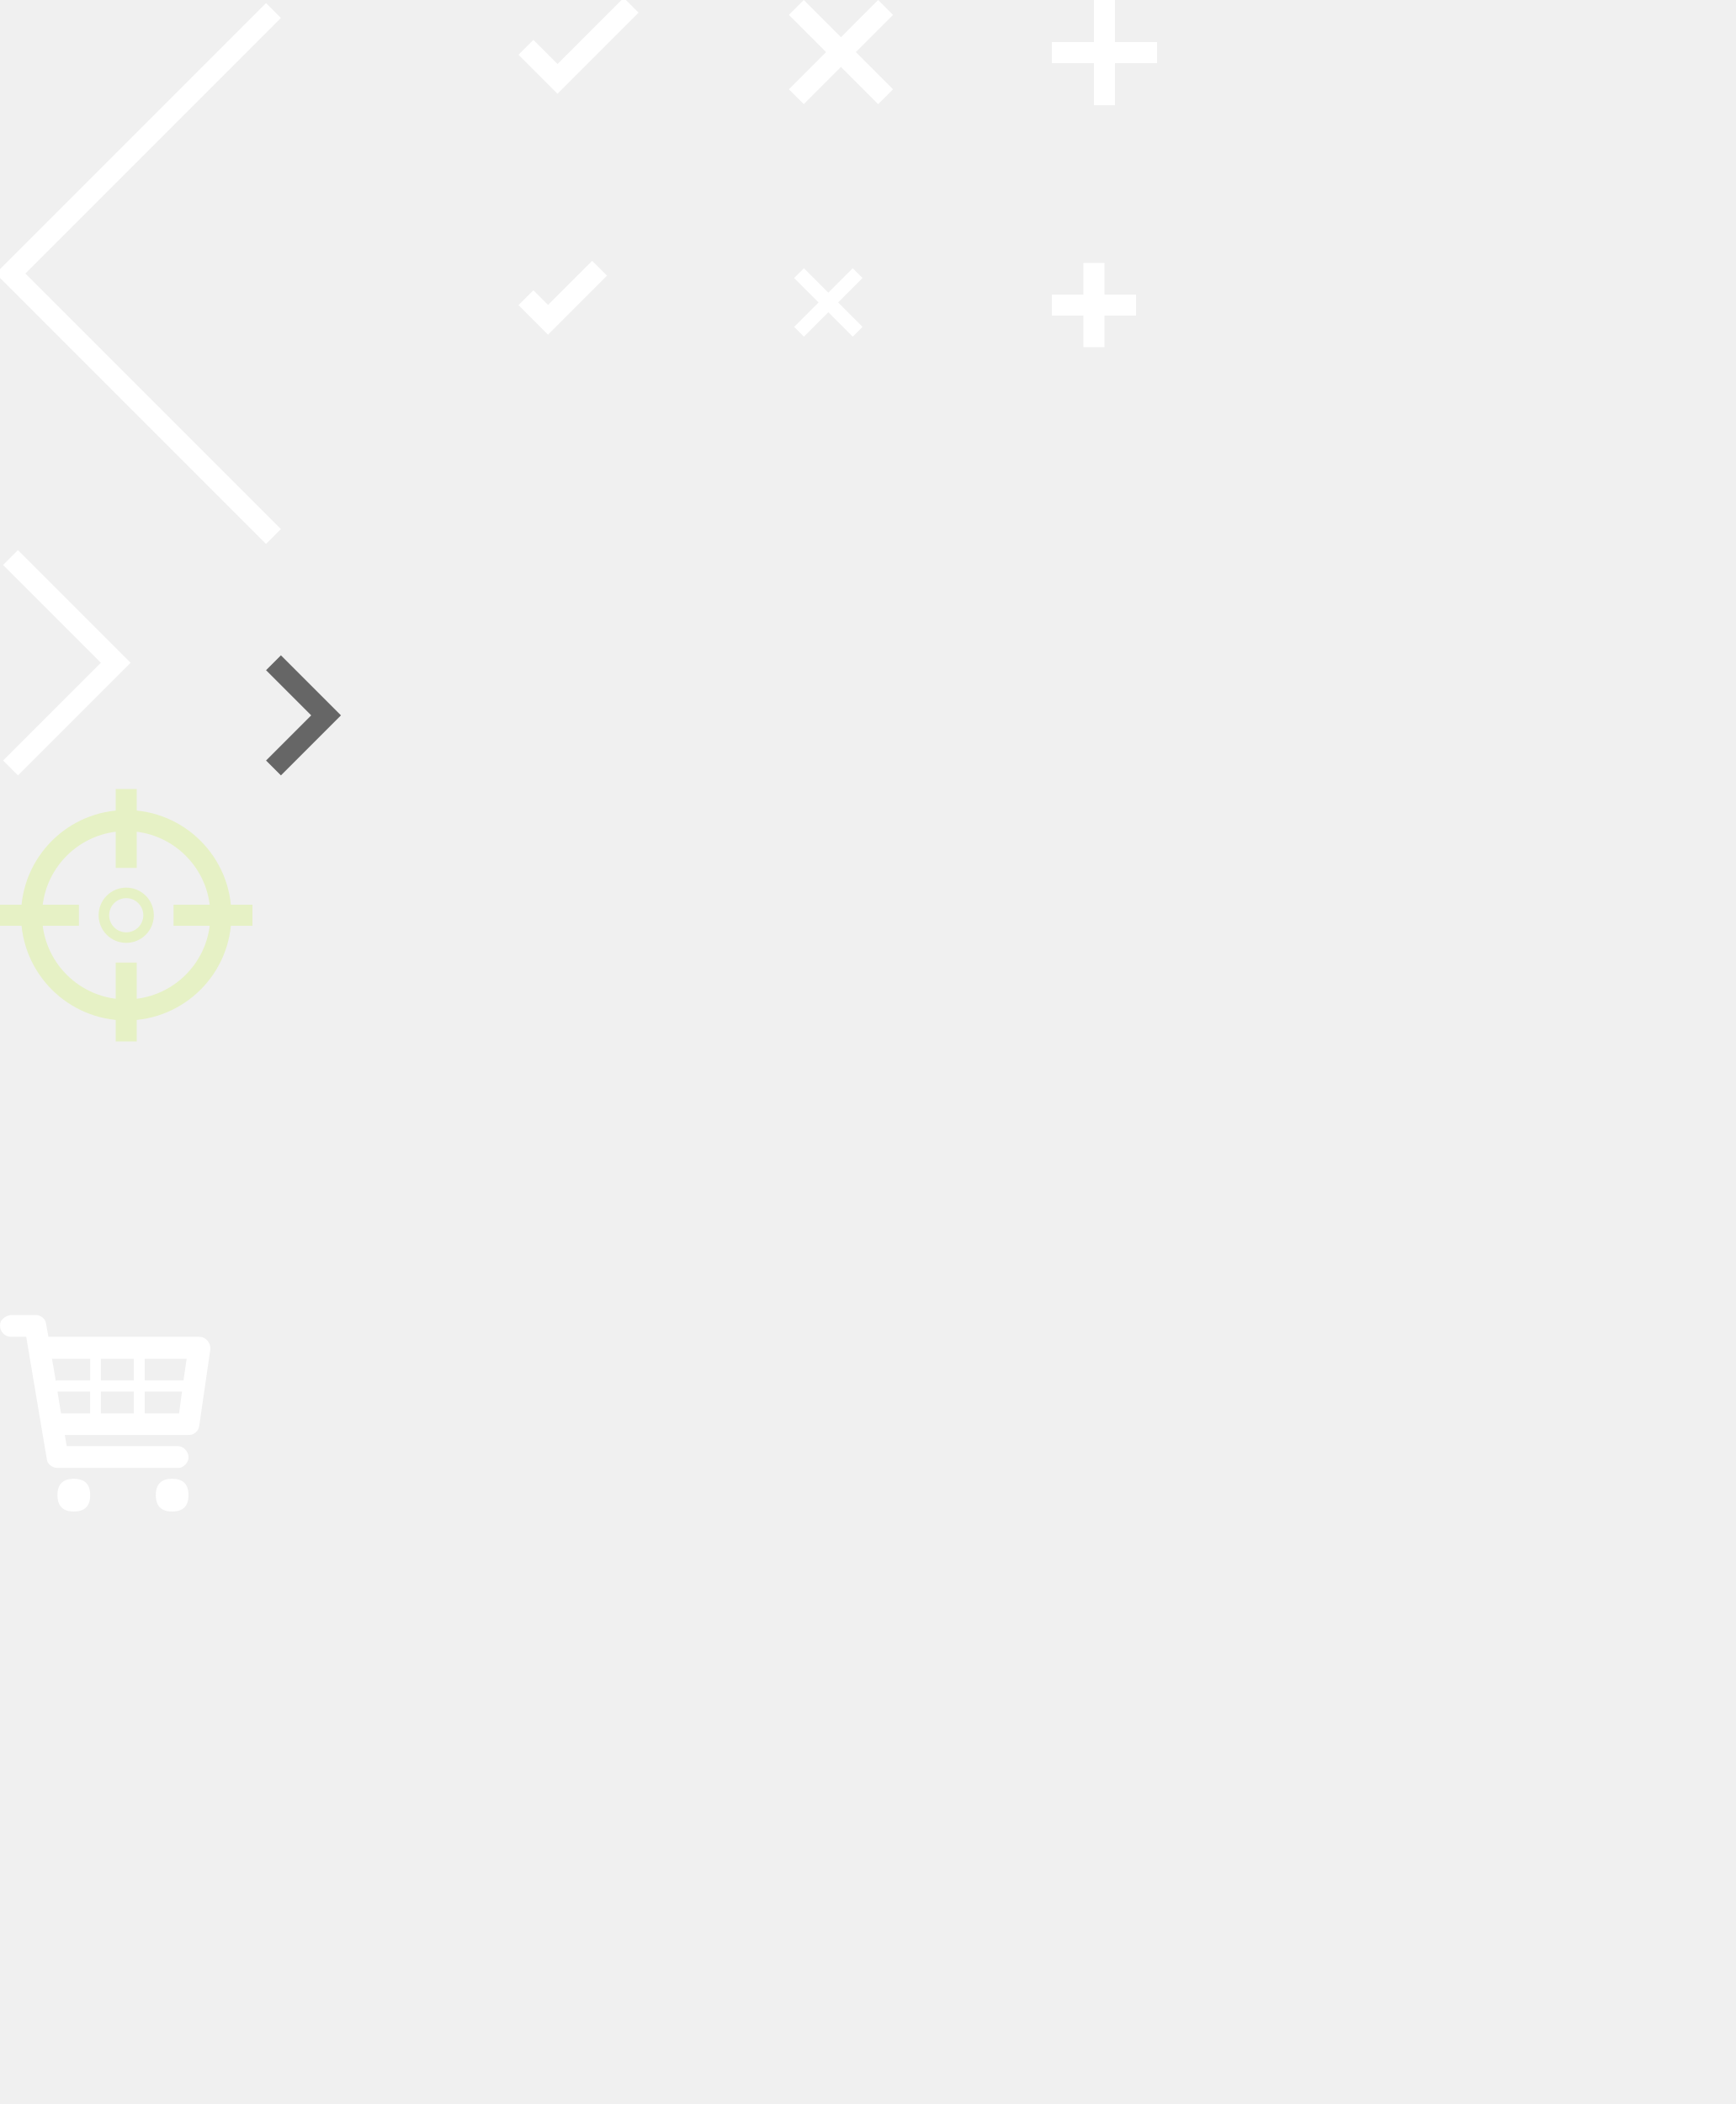
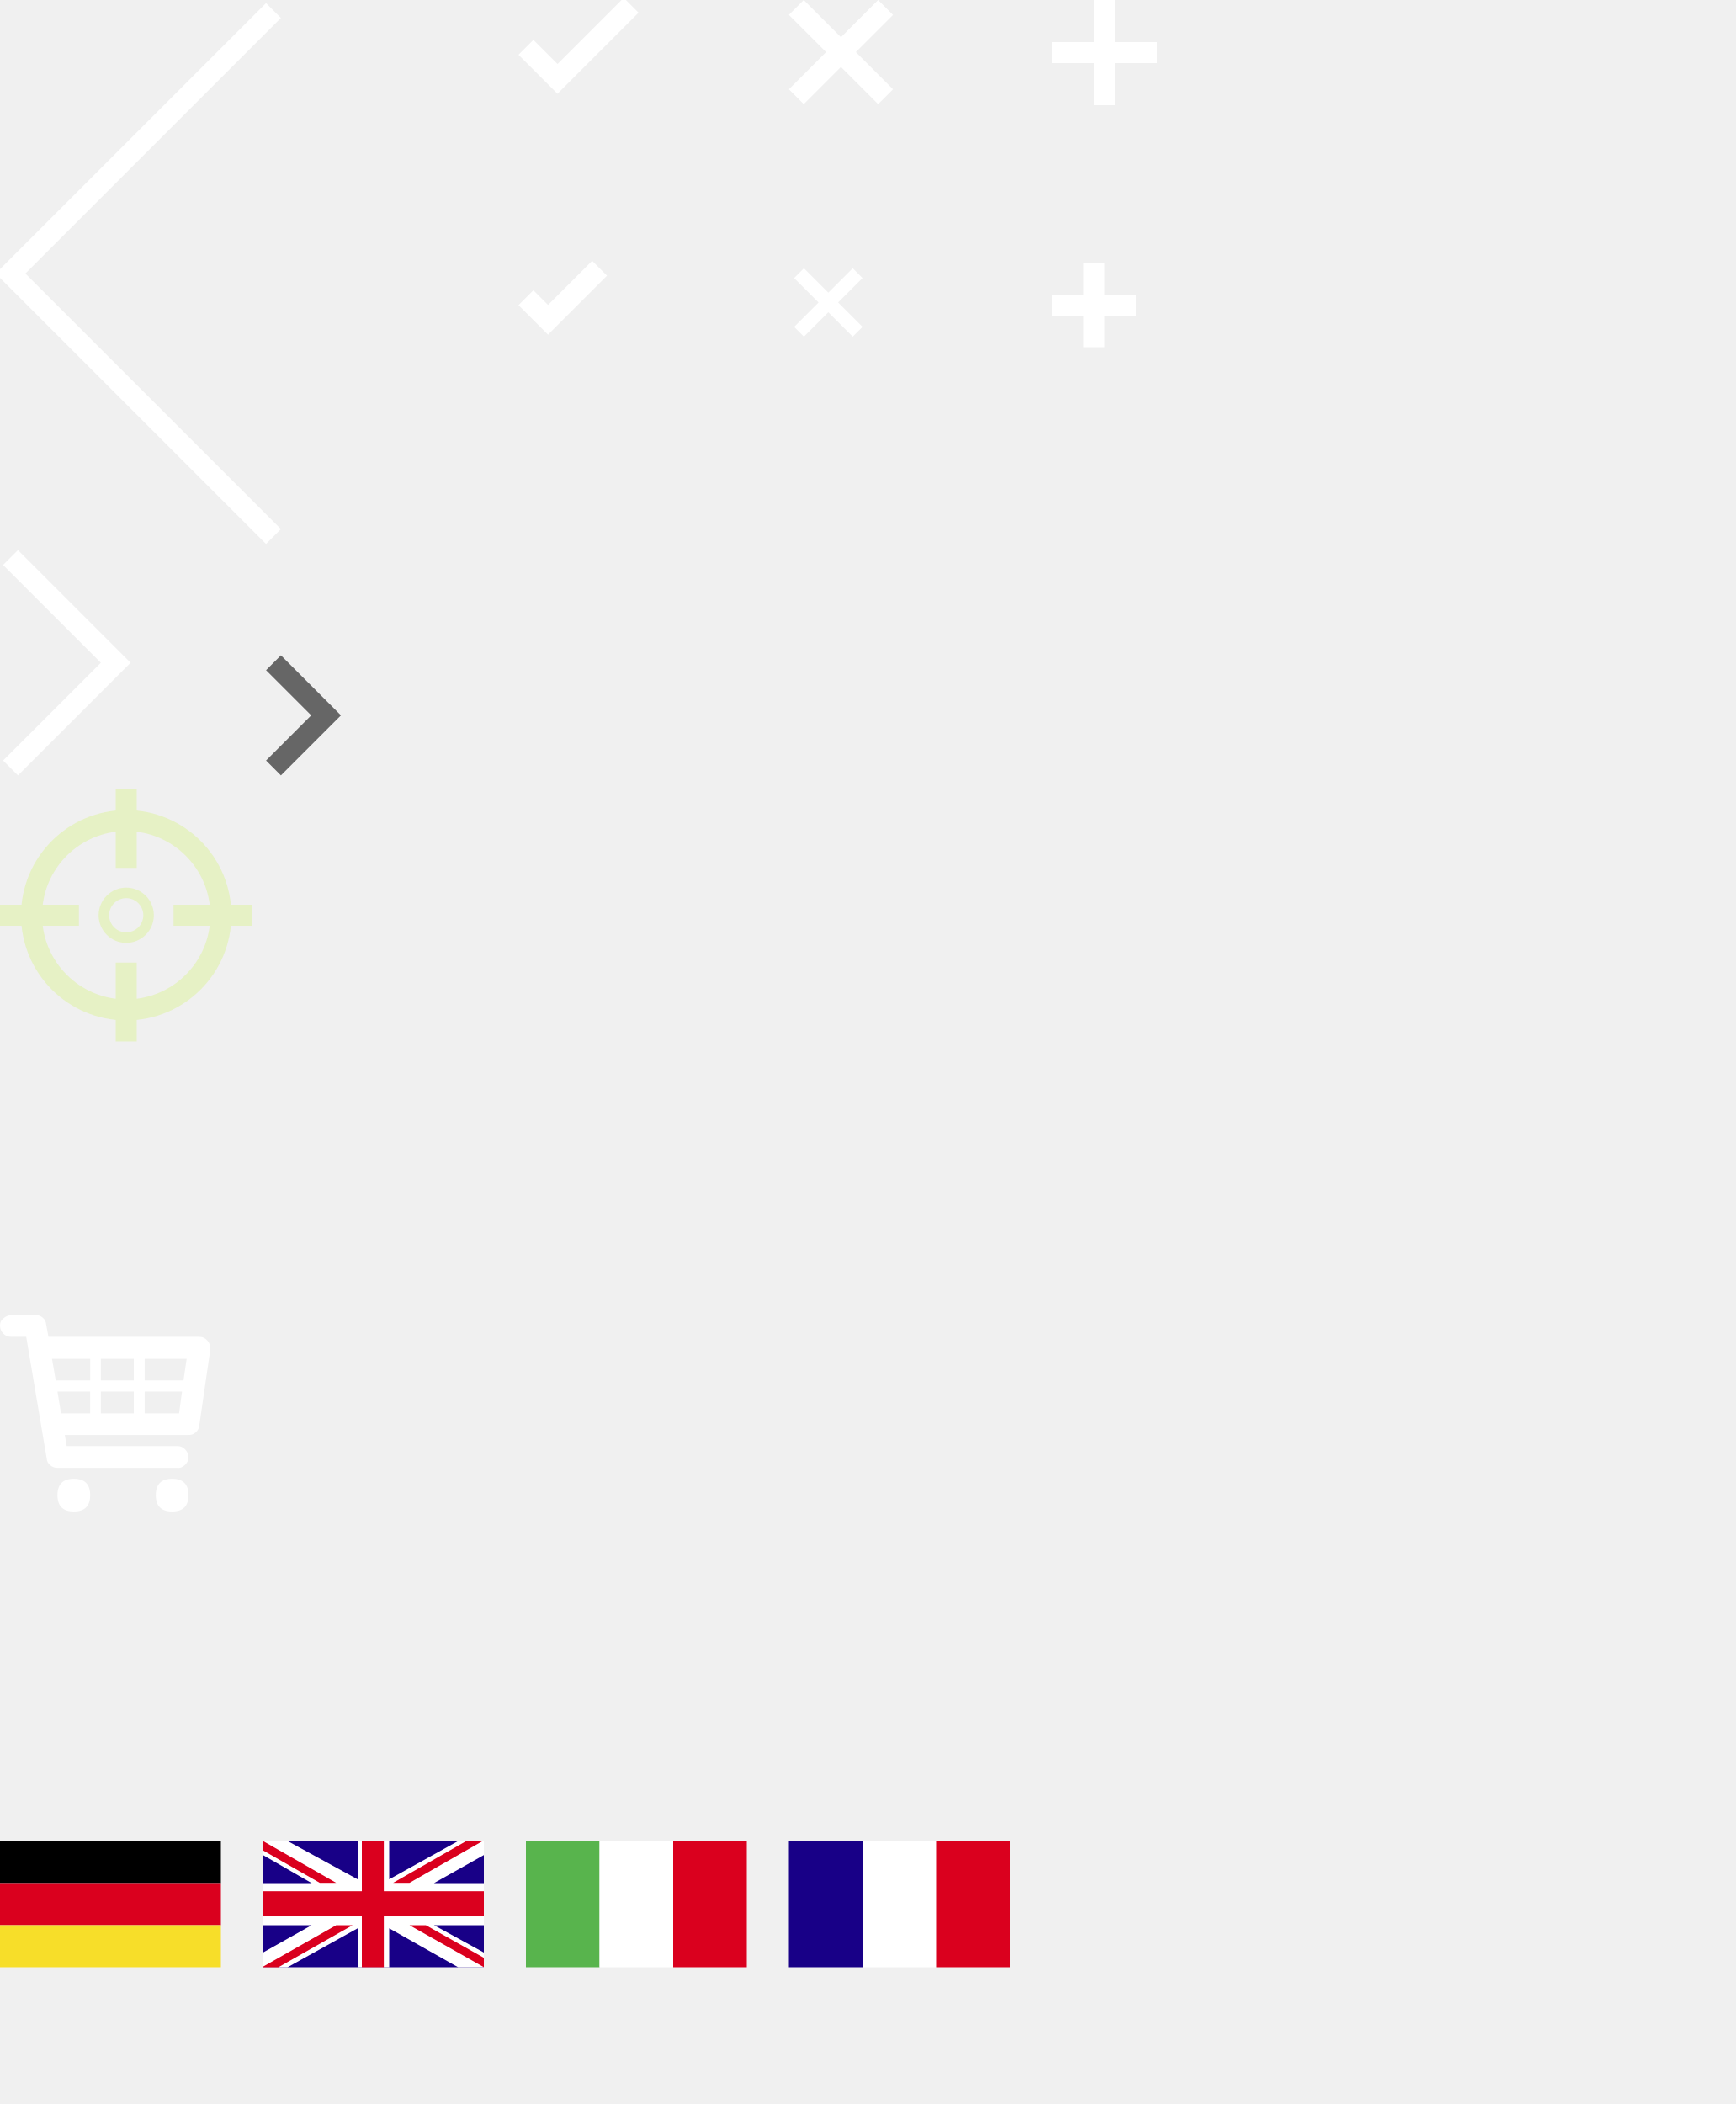
<svg xmlns="http://www.w3.org/2000/svg" version="1.1" x="0px" y="0px" width="165px" height="200px" viewBox="0 0 165 200" enable-background="new 0 0 165 200" xml:space="preserve">
  <g id="BACKGROUND" display="none">
    <rect display="inline" fill="#808080" width="165" height="1350" />
  </g>
  <g id="ELEMENTS">
    <g>
      <rect x="100" y="28" fill="#FFFFFF" width="8" height="2" />
      <rect x="103" y="25" fill="#FFFFFF" width="2" height="8" />
    </g>
    <polygon fill="#FFFFFF" points="84.899,1.416 83.484,0 79.949,3.536 76.414,0 75,1.416 78.535,4.951 75,8.486 76.414,9.9    79.949,6.365 83.484,9.9 84.899,8.486 81.364,4.951  " />
    <polygon fill="#FFFFFF" points="82,26.431 81.07,25.5 78.749,27.821 76.428,25.5 75.5,26.431 77.821,28.751 75.5,31.073 76.428,32    78.749,29.679 81.07,32 82,31.073 79.679,28.751  " />
    <g>
      <rect x="100" y="4" fill="#FFFFFF" width="10" height="2" />
      <rect x="104" fill="#FFFFFF" width="2" height="10" />
    </g>
    <g>
      <circle fill="none" stroke="#E6F1C5" stroke-width="2" stroke-miterlimit="10" cx="12" cy="87" r="9" />
      <g>
        <path fill="#E6F1C5" d="M12,85.375c0.896,0,1.625,0.729,1.625,1.625S12.896,88.625,12,88.625S10.375,87.896,10.375,87     S11.104,85.375,12,85.375 M12,84.375c-1.45,0-2.625,1.175-2.625,2.625S10.55,89.625,12,89.625S14.625,88.45,14.625,87     S13.45,84.375,12,84.375L12,84.375z" />
      </g>
      <line fill="none" stroke="#E6F1C5" stroke-width="2" stroke-miterlimit="10" x1="12" y1="75" x2="12" y2="82.5" />
      <line fill="none" stroke="#E6F1C5" stroke-width="2" stroke-miterlimit="10" x1="12" y1="91.5" x2="12" y2="99" />
      <line fill="none" stroke="#E6F1C5" stroke-width="2" stroke-miterlimit="10" x1="24" y1="87" x2="16.5" y2="87" />
      <line fill="none" stroke="#E6F1C5" stroke-width="2" stroke-miterlimit="10" x1="7.5" y1="87" x2="0" y2="87" />
    </g>
    <polyline fill="none" stroke="#FFFFFF" stroke-width="2" stroke-miterlimit="10" points="1,53 11,63 1,73  " />
    <polyline fill="none" stroke="#666666" stroke-width="2" stroke-miterlimit="10" points="26,63 31,68 26,73  " />
    <polyline fill="none" stroke="#FFFFFF" stroke-width="2" stroke-miterlimit="10" points="26,51 1,26 26,1  " />
    <polyline fill="none" stroke="#FFFFFF" stroke-width="2" stroke-miterlimit="10" points="60,0.5 53,7.5 50,4.5  " />
    <polyline fill="none" stroke="#FFFFFF" stroke-width="2" stroke-miterlimit="10" points="57,25.5 52.1,30.4 50,28.3  " />
    <g>
      <path fill="#FFFFFF" d="M18.94,127.074c0.305,0,0.564,0.12,0.777,0.358c0.212,0.24,0.305,0.52,0.279,0.838l-1.056,7.275    c-0.027,0.241-0.14,0.447-0.34,0.619c-0.2,0.173-0.425,0.253-0.678,0.24H6.162l0.18,1.057h10.525c0.292,0,0.538,0.106,0.737,0.319    c0.2,0.212,0.306,0.451,0.318,0.717c0.014,0.266-0.092,0.513-0.318,0.738c-0.226,0.225-0.472,0.326-0.737,0.298H5.463    c-0.266,0-0.498-0.086-0.698-0.26c-0.2-0.171-0.306-0.371-0.319-0.597l-1.953-11.603H1.058c-0.292,0-0.538-0.1-0.737-0.298    c-0.2-0.2-0.306-0.447-0.32-0.739c-0.014-0.291,0.093-0.53,0.32-0.716c0.225-0.188,0.471-0.292,0.737-0.32H3.37    c0.252,0,0.479,0.079,0.678,0.24c0.199,0.16,0.312,0.372,0.338,0.638l0.22,1.196H18.94z M8.573,129.166H4.945l0.359,2.094    c0.04-0.027,0.093-0.04,0.16-0.04h3.11V129.166z M5.463,132.276l0.339,2.074h2.771v-2.074H5.463z M5.463,142.125    c0-1.036,0.518-1.556,1.555-1.556c1.037,0,1.555,0.52,1.555,1.556c0,1.035-0.518,1.554-1.555,1.554    C5.981,143.679,5.463,143.161,5.463,142.125z M12.719,129.166H9.591v2.054h3.128V129.166z M12.719,132.276H9.591v2.074h3.128    V132.276z M17.744,129.166h-3.987v2.054h3.688L17.744,129.166z M13.756,134.35h3.268l0.281-2.074h-3.549V134.35z M14.812,142.125    c0-1.036,0.519-1.556,1.555-1.556c1.036,0,1.554,0.52,1.554,1.556c0,1.035-0.518,1.554-1.554,1.554    C15.331,143.679,14.812,143.161,14.812,142.125z" />
+     </g>
+     <g>
+       <rect y="175" width="21" height="3.999" />
+       <rect y="178.999" fill="#DA001E" width="21" height="4.001" />
+       <rect y="183" fill="#F7DE29" width="21" height="4" />
+     </g>
+     <g>
+       <rect x="25" y="175" fill="#180087" width="21" height="12" />
+       <polygon fill="#FFFFFF" points="46,179 41.263,179 46,176.334 46,175 43.554,175 37,178.639 37,175 34,175 34,178.639 27.336,175     25,175 25,176.334 29.626,179 25,179 25,183 29.627,183 25,185.602 25,187 27.336,187 34,183.299 34,187 37,187 37,183.298     43.554,187 46,187 46,185.602 41.262,183 46,183   " />
+       <polygon fill="#DA001E" points="36.49,175 36.49,179.775 46,179.775 46,182.161 36.49,182.161 36.49,187 34.4,187 34.4,182.161     25,182.161 25,179.775 34.4,179.775 34.4,175   " />
+       <polygon fill="#DA001E" points="31.963,178.978 30.406,178.978 25,175.891 25,175   " />
+       <polygon fill="#DA001E" points="45.889,175 38.927,178.978 37.37,178.978 44.332,175   " />
+       <polygon fill="#DA001E" points="46,186.102 40.483,183 38.927,183 46,186.992   " />
+       <polygon fill="#DA001E" points="31.963,183 25,186.947 25,187 26.465,187 33.521,183   " />
+     </g>
+     <g>
+       <rect x="50" y="175" fill="#58B44D" width="7" height="12" />
+       <rect x="57" y="175" fill="#FFFFFF" width="7" height="12" />
+       <rect x="64" y="175" fill="#DA001E" width="7" height="12" />
+     </g>
+     <g>
+       <rect x="75" y="175" fill="#180087" width="7" height="12" />
+       <rect x="82" y="175" fill="#FFFFFF" width="7" height="12" />
+       <rect x="89" y="175" fill="#DA001E" width="7" height="12" />
    </g>
  </g>
  <g id="GRID" display="none">
    <line display="inline" fill="none" stroke="#00FFFF" x1="-80" y1="-0.5" x2="718" y2="-0.5" />
    <text transform="matrix(1 0 0 1 -86.104 1)" display="inline" fill="#00FFFF" font-family="'Silkscreen'" font-size="8">0</text>
    <text transform="matrix(1 0 0 1 -86.3281 -16)" display="inline" fill="#00FFFF" font-family="'Silkscreen'" font-size="8">Y</text>
    <text transform="matrix(1 0 0 1 -2 -83.6201)" display="inline" fill="#00FFFF" font-family="'Silkscreen'" font-size="8">0</text>
    <text transform="matrix(1 0 0 1 -22 -83.6201)" display="inline" fill="#00FFFF" font-family="'Silkscreen'" font-size="8">X</text>
    <line display="inline" fill="none" stroke="#A6FFFF" x1="-80" y1="24.5" x2="718" y2="24.5" />
    <text transform="matrix(1 0 0 1 -90.208 26)" display="inline" fill="#A6FFFF" font-family="'Silkscreen'" font-size="8">25</text>
    <line display="inline" fill="none" stroke="#A6FFFF" x1="-80" y1="49.5" x2="718" y2="49.5" />
    <text transform="matrix(1 0 0 1 -90.208 51)" display="inline" fill="#A6FFFF" font-family="'Silkscreen'" font-size="8">50</text>
    <line display="inline" fill="none" stroke="#A6FFFF" x1="-80" y1="74.5" x2="718" y2="74.5" />
    <text transform="matrix(1 0 0 1 -90.208 76)" display="inline" fill="#A6FFFF" font-family="'Silkscreen'" font-size="8">75</text>
    <line display="inline" fill="none" stroke="#00FFFF" x1="-80" y1="99.5" x2="718" y2="99.5" />
    <text transform="matrix(1 0 0 1 -94.3115 101)" display="inline" fill="#00FFFF" font-family="'Silkscreen'" font-size="8">100</text>
    <line display="inline" fill="none" stroke="#A6FFFF" x1="-80" y1="124.5" x2="718" y2="124.5" />
    <text transform="matrix(1 0 0 1 -94.3115 126)" display="inline" fill="#A6FFFF" font-family="'Silkscreen'" font-size="8">125</text>
    <line display="inline" fill="none" stroke="#A6FFFF" x1="-80" y1="149.5" x2="718" y2="149.5" />
    <text transform="matrix(1 0 0 1 -94.3115 151)" display="inline" fill="#A6FFFF" font-family="'Silkscreen'" font-size="8">150</text>
    <line display="inline" fill="none" stroke="#A6FFFF" x1="-80" y1="174.5" x2="718" y2="174.5" />
    <text transform="matrix(1 0 0 1 -94.3115 176)" display="inline" fill="#A6FFFF" font-family="'Silkscreen'" font-size="8">175</text>
    <line display="inline" fill="none" stroke="#00FFFF" x1="-80" y1="199.5" x2="718" y2="199.5" />
    <text transform="matrix(1 0 0 1 -94.3115 201)" display="inline" fill="#00FFFF" font-family="'Silkscreen'" font-size="8">200</text>
    <line display="inline" fill="none" stroke="#A6FFFF" x1="-80" y1="224.5" x2="718" y2="224.5" />
    <text transform="matrix(1 0 0 1 -94.3115 226)" display="inline" fill="#A6FFFF" font-family="'Silkscreen'" font-size="8">225</text>
    <line display="inline" fill="none" stroke="#A6FFFF" x1="-80" y1="249.5" x2="718" y2="249.5" />
    <text transform="matrix(1 0 0 1 -94.3115 251)" display="inline" fill="#A6FFFF" font-family="'Silkscreen'" font-size="8">250</text>
    <line display="inline" fill="none" stroke="#A6FFFF" x1="-80" y1="274.5" x2="718" y2="274.5" />
    <text transform="matrix(1 0 0 1 -94.3115 276)" display="inline" fill="#A6FFFF" font-family="'Silkscreen'" font-size="8">275</text>
    <line display="inline" fill="none" stroke="#00FFFF" x1="-80" y1="299.5" x2="718" y2="299.5" />
    <text transform="matrix(1 0 0 1 -94.3115 301)" display="inline" fill="#00FFFF" font-family="'Silkscreen'" font-size="8">300</text>
    <line display="inline" fill="none" stroke="#A6FFFF" x1="-80" y1="324.5" x2="718" y2="324.5" />
    <text transform="matrix(1 0 0 1 -94.3115 326)" display="inline" fill="#A6FFFF" font-family="'Silkscreen'" font-size="8">325</text>
    <line display="inline" fill="none" stroke="#A6FFFF" x1="-80" y1="349.5" x2="718" y2="349.5" />
    <text transform="matrix(1 0 0 1 -94.3115 351)" display="inline" fill="#A6FFFF" font-family="'Silkscreen'" font-size="8">350</text>
    <line display="inline" fill="none" stroke="#A6FFFF" x1="-80" y1="374.5" x2="718" y2="374.5" />
    <text transform="matrix(1 0 0 1 -94.3115 376)" display="inline" fill="#A6FFFF" font-family="'Silkscreen'" font-size="8">375</text>
    <line display="inline" fill="none" stroke="#00FFFF" x1="-80" y1="399.5" x2="718" y2="399.5" />
    <text transform="matrix(1 0 0 1 -94.3115 401)" display="inline" fill="#00FFFF" font-family="'Silkscreen'" font-size="8">400</text>
    <line display="inline" fill="none" stroke="#A6FFFF" x1="-80" y1="424.5" x2="718" y2="424.5" />
    <text transform="matrix(1 0 0 1 -94.3115 426)" display="inline" fill="#A6FFFF" font-family="'Silkscreen'" font-size="8">425</text>
    <line display="inline" fill="none" stroke="#A6FFFF" x1="-80" y1="449.5" x2="718" y2="449.5" />
    <text transform="matrix(1 0 0 1 -94.3115 451)" display="inline" fill="#A6FFFF" font-family="'Silkscreen'" font-size="8">450</text>
    <line display="inline" fill="none" stroke="#A6FFFF" x1="-80" y1="474.5" x2="718" y2="474.5" />
    <text transform="matrix(1 0 0 1 -94.3115 476)" display="inline" fill="#A6FFFF" font-family="'Silkscreen'" font-size="8">475</text>
    <line display="inline" fill="none" stroke="#00FFFF" x1="-80" y1="499.5" x2="718" y2="499.5" />
    <text transform="matrix(1 0 0 1 -94.3115 501)" display="inline" fill="#00FFFF" font-family="'Silkscreen'" font-size="8">500</text>
    <line display="inline" fill="none" stroke="#A6FFFF" x1="-80" y1="524.5" x2="718" y2="524.5" />
    <text transform="matrix(1 0 0 1 -94.3115 526)" display="inline" fill="#A6FFFF" font-family="'Silkscreen'" font-size="8">525</text>
    <line display="inline" fill="none" stroke="#A6FFFF" x1="-80" y1="549.5" x2="718" y2="549.5" />
    <text transform="matrix(1 0 0 1 -94.3115 551)" display="inline" fill="#A6FFFF" font-family="'Silkscreen'" font-size="8">550</text>
    <line display="inline" fill="none" stroke="#A6FFFF" x1="-80" y1="574.5" x2="718" y2="574.5" />
    <text transform="matrix(1 0 0 1 -94.3115 576)" display="inline" fill="#A6FFFF" font-family="'Silkscreen'" font-size="8">575</text>
    <line display="inline" fill="none" stroke="#00FFFF" x1="-80" y1="599.5" x2="718" y2="599.5" />
    <text transform="matrix(1 0 0 1 -94.3115 601)" display="inline" fill="#00FFFF" font-family="'Silkscreen'" font-size="8">600</text>
    <line display="inline" fill="none" stroke="#A6FFFF" x1="-80" y1="624.5" x2="718" y2="624.5" />
    <text transform="matrix(1 0 0 1 -94.3115 626)" display="inline" fill="#A6FFFF" font-family="'Silkscreen'" font-size="8">625</text>
    <line display="inline" fill="none" stroke="#A6FFFF" x1="-80" y1="649.5" x2="718" y2="649.5" />
    <text transform="matrix(1 0 0 1 -94.3115 651)" display="inline" fill="#A6FFFF" font-family="'Silkscreen'" font-size="8">650</text>
    <line display="inline" fill="none" stroke="#A6FFFF" x1="-80" y1="674.5" x2="718" y2="674.5" />
    <text transform="matrix(1 0 0 1 -94.3115 676)" display="inline" fill="#A6FFFF" font-family="'Silkscreen'" font-size="8">675</text>
    <line display="inline" fill="none" stroke="#00FFFF" x1="-80" y1="699.5" x2="718" y2="699.5" />
    <text transform="matrix(1 0 0 1 -94.3115 701)" display="inline" fill="#00FFFF" font-family="'Silkscreen'" font-size="8">700</text>
    <line display="inline" fill="none" stroke="#A6FFFF" x1="-80" y1="724.5" x2="718" y2="724.5" />
    <text transform="matrix(1 0 0 1 -94.3115 726)" display="inline" fill="#A6FFFF" font-family="'Silkscreen'" font-size="8">725</text>
    <line display="inline" fill="none" stroke="#A6FFFF" x1="-80" y1="749.5" x2="718" y2="749.5" />
    <text transform="matrix(1 0 0 1 -94.3115 751)" display="inline" fill="#A6FFFF" font-family="'Silkscreen'" font-size="8">750</text>
    <line display="inline" fill="none" stroke="#A6FFFF" x1="-80" y1="774.5" x2="718" y2="774.5" />
    <text transform="matrix(1 0 0 1 -94.3115 776)" display="inline" fill="#A6FFFF" font-family="'Silkscreen'" font-size="8">775</text>
    <line display="inline" fill="none" stroke="#00FFFF" x1="-80" y1="799.5" x2="718" y2="799.5" />
    <text transform="matrix(1 0 0 1 -94.3115 801)" display="inline" fill="#00FFFF" font-family="'Silkscreen'" font-size="8">800</text>
    <line display="inline" fill="none" stroke="#A6FFFF" x1="-80" y1="824.5" x2="718" y2="824.5" />
    <text transform="matrix(1 0 0 1 -94.3115 826)" display="inline" fill="#A6FFFF" font-family="'Silkscreen'" font-size="8">825</text>
    <line display="inline" fill="none" stroke="#A6FFFF" x1="-80" y1="849.5" x2="718" y2="849.5" />
    <text transform="matrix(1 0 0 1 -94.3115 851)" display="inline" fill="#A6FFFF" font-family="'Silkscreen'" font-size="8">850</text>
    <line display="inline" fill="none" stroke="#A6FFFF" x1="-80" y1="874.5" x2="718" y2="874.5" />
    <text transform="matrix(1 0 0 1 -94.3115 876)" display="inline" fill="#A6FFFF" font-family="'Silkscreen'" font-size="8">875</text>
    <line display="inline" fill="none" stroke="#00FFFF" x1="-80" y1="899.5" x2="718" y2="899.5" />
    <text transform="matrix(1 0 0 1 -94.3115 901)" display="inline" fill="#00FFFF" font-family="'Silkscreen'" font-size="8">900</text>
    <line display="inline" fill="none" stroke="#A6FFFF" x1="-80" y1="924.5" x2="718" y2="924.5" />
    <text transform="matrix(1 0 0 1 -94.3115 926)" display="inline" fill="#A6FFFF" font-family="'Silkscreen'" font-size="8">925</text>
    <line display="inline" fill="none" stroke="#A6FFFF" x1="-80" y1="949.5" x2="718" y2="949.5" />
    <text transform="matrix(1 0 0 1 -94.3115 951)" display="inline" fill="#A6FFFF" font-family="'Silkscreen'" font-size="8">950</text>
    <line display="inline" fill="none" stroke="#A6FFFF" x1="-80" y1="974.5" x2="718" y2="974.5" />
    <text transform="matrix(1 0 0 1 -94.3115 976)" display="inline" fill="#A6FFFF" font-family="'Silkscreen'" font-size="8">975</text>
    <line display="inline" fill="none" stroke="#00FFFF" x1="-80" y1="999.5" x2="718" y2="999.5" />
    <text transform="matrix(1 0 0 1 -98.4155 1001)" display="inline" fill="#00FFFF" font-family="'Silkscreen'" font-size="8">1000</text>
    <line display="inline" fill="none" stroke="#A6FFFF" x1="-80" y1="1024.5" x2="718" y2="1024.5" />
    <text transform="matrix(1 0 0 1 -98.4155 1026)" display="inline" fill="#A6FFFF" font-family="'Silkscreen'" font-size="8">1025</text>
    <line display="inline" fill="none" stroke="#A6FFFF" x1="-80" y1="1049.5" x2="718" y2="1049.5" />
    <text transform="matrix(1 0 0 1 -98.4155 1051)" display="inline" fill="#A6FFFF" font-family="'Silkscreen'" font-size="8">1050</text>
    <line display="inline" fill="none" stroke="#A6FFFF" x1="-80" y1="1074.5" x2="718" y2="1074.5" />
    <text transform="matrix(1 0 0 1 -98.4155 1076)" display="inline" fill="#A6FFFF" font-family="'Silkscreen'" font-size="8">1075</text>
    <line display="inline" fill="none" stroke="#00FFFF" x1="-80" y1="1099.5" x2="718" y2="1099.5" />
    <text transform="matrix(1 0 0 1 -98.4155 1101)" display="inline" fill="#00FFFF" font-family="'Silkscreen'" font-size="8">1100</text>
    <line display="inline" fill="none" stroke="#A6FFFF" x1="-80" y1="1124.5" x2="718" y2="1124.5" />
    <text transform="matrix(1 0 0 1 -98.4155 1126)" display="inline" fill="#A6FFFF" font-family="'Silkscreen'" font-size="8">1125</text>
    <line display="inline" fill="none" stroke="#A6FFFF" x1="-80" y1="1149.5" x2="718" y2="1149.5" />
    <text transform="matrix(1 0 0 1 -98.4155 1151)" display="inline" fill="#A6FFFF" font-family="'Silkscreen'" font-size="8">1150</text>
    <line display="inline" fill="none" stroke="#A6FFFF" x1="-80" y1="1174.5" x2="718" y2="1174.5" />
    <text transform="matrix(1 0 0 1 -98.4155 1176)" display="inline" fill="#A6FFFF" font-family="'Silkscreen'" font-size="8">1175</text>
    <line display="inline" fill="none" stroke="#00FFFF" x1="-80" y1="1199.5" x2="718" y2="1199.5" />
    <text transform="matrix(1 0 0 1 -98.4155 1201)" display="inline" fill="#00FFFF" font-family="'Silkscreen'" font-size="8">1200</text>
    <line display="inline" fill="none" stroke="#A6FFFF" x1="-80" y1="1224.5" x2="718" y2="1224.5" />
    <text transform="matrix(1 0 0 1 -98.4155 1226)" display="inline" fill="#A6FFFF" font-family="'Silkscreen'" font-size="8">1225</text>
    <line display="inline" fill="none" stroke="#A6FFFF" x1="-80" y1="1249.5" x2="718" y2="1249.5" />
    <text transform="matrix(1 0 0 1 -98.4155 1251)" display="inline" fill="#A6FFFF" font-family="'Silkscreen'" font-size="8">1250</text>
    <line display="inline" fill="none" stroke="#A6FFFF" x1="-80" y1="1274.5" x2="718" y2="1274.5" />
    <text transform="matrix(1 0 0 1 -98.4155 1276)" display="inline" fill="#A6FFFF" font-family="'Silkscreen'" font-size="8">1275</text>
    <line display="inline" fill="none" stroke="#00FFFF" x1="-80" y1="1299.5" x2="718" y2="1299.5" />
    <text transform="matrix(1 0 0 1 -98.4155 1301)" display="inline" fill="#00FFFF" font-family="'Silkscreen'" font-size="8">1300</text>
    <line display="inline" fill="none" stroke="#A6FFFF" x1="-80" y1="1324.5" x2="718" y2="1324.5" />
    <text transform="matrix(1 0 0 1 -98.4155 1326)" display="inline" fill="#A6FFFF" font-family="'Silkscreen'" font-size="8">1325</text>
    <line display="inline" fill="none" stroke="#A6FFFF" x1="-80" y1="1349.5" x2="718" y2="1349.5" />
    <text transform="matrix(1 0 0 1 -98.4155 1351)" display="inline" fill="#A6FFFF" font-family="'Silkscreen'" font-size="8">1350</text>
    <line display="inline" fill="none" stroke="#A6FFFF" x1="-80" y1="1374.5" x2="718" y2="1374.5" />
    <text transform="matrix(1 0 0 1 -98.4155 1376)" display="inline" fill="#A6FFFF" font-family="'Silkscreen'" font-size="8">1375</text>
    <line display="inline" fill="none" stroke="#00FFFF" x1="-80" y1="1399.5" x2="718" y2="1399.5" />
    <text transform="matrix(1 0 0 1 -98.4155 1401)" display="inline" fill="#00FFFF" font-family="'Silkscreen'" font-size="8">1400</text>
    <line display="inline" fill="none" stroke="#A6FFFF" x1="-80" y1="1424.5" x2="718" y2="1424.5" />
    <text transform="matrix(1 0 0 1 -98.4155 1426)" display="inline" fill="#A6FFFF" font-family="'Silkscreen'" font-size="8">1425</text>
    <line display="inline" fill="none" stroke="#A6FFFF" x1="-80" y1="1449.5" x2="718" y2="1449.5" />
    <text transform="matrix(1 0 0 1 -98.4155 1451)" display="inline" fill="#A6FFFF" font-family="'Silkscreen'" font-size="8">1450</text>
    <line display="inline" fill="none" stroke="#A6FFFF" x1="-80" y1="1474.5" x2="718" y2="1474.5" />
    <text transform="matrix(1 0 0 1 -98.4155 1476)" display="inline" fill="#A6FFFF" font-family="'Silkscreen'" font-size="8">1475</text>
    <line display="inline" fill="none" stroke="#00FFFF" x1="-80" y1="1499.5" x2="718" y2="1499.5" />
    <text transform="matrix(1 0 0 1 -98.4155 1501)" display="inline" fill="#00FFFF" font-family="'Silkscreen'" font-size="8">1500</text>
    <line display="inline" fill="none" stroke="#00FFFF" x1="-0.5" y1="-80" x2="-0.5" y2="1500" />
    <text transform="matrix(1 0 0 1 23 -83.6201)" display="inline" fill="#A6FFFF" font-family="'Silkscreen'" font-size="8">25</text>
    <line display="inline" fill="none" stroke="#A6FFFF" x1="24.5" y1="-80" x2="24.5" y2="1500" />
    <text transform="matrix(1 0 0 1 48 -83.6201)" display="inline" fill="#A6FFFF" font-family="'Silkscreen'" font-size="8">50</text>
    <line display="inline" fill="none" stroke="#A6FFFF" x1="49.5" y1="-80" x2="49.5" y2="1500" />
    <text transform="matrix(1 0 0 1 73 -83.6201)" display="inline" fill="#A6FFFF" font-family="'Silkscreen'" font-size="8">75</text>
    <line display="inline" fill="none" stroke="#A6FFFF" x1="74.5" y1="-80" x2="74.5" y2="1500" />
    <text transform="matrix(1 0 0 1 98 -83.6201)" display="inline" fill="#00FFFF" font-family="'Silkscreen'" font-size="8">100</text>
    <line display="inline" fill="none" stroke="#00FFFF" x1="99.5" y1="-79" x2="99.5" y2="1501" />
    <text transform="matrix(1 0 0 1 123 -83.6201)" display="inline" fill="#A6FFFF" font-family="'Silkscreen'" font-size="8">125</text>
    <line display="inline" fill="none" stroke="#A6FFFF" x1="124.5" y1="-80" x2="124.5" y2="1500" />
    <text transform="matrix(1 0 0 1 148 -83.6201)" display="inline" fill="#A6FFFF" font-family="'Silkscreen'" font-size="8">150</text>
    <line display="inline" fill="none" stroke="#A6FFFF" x1="149.5" y1="-80" x2="149.5" y2="1500" />
    <text transform="matrix(1 0 0 1 173 -83.6201)" display="inline" fill="#A6FFFF" font-family="'Silkscreen'" font-size="8">175</text>
    <line display="inline" fill="none" stroke="#A6FFFF" x1="174.5" y1="-80" x2="174.5" y2="1500" />
    <text transform="matrix(1 0 0 1 198 -83.6201)" display="inline" fill="#00FFFF" font-family="'Silkscreen'" font-size="8">200</text>
    <line display="inline" fill="none" stroke="#00FFFF" x1="199.5" y1="-80" x2="199.5" y2="1500" />
    <text transform="matrix(1 0 0 1 223 -83.6201)" display="inline" fill="#A6FFFF" font-family="'Silkscreen'" font-size="8">225</text>
    <line display="inline" fill="none" stroke="#A6FFFF" x1="224.5" y1="-80" x2="224.5" y2="1500" />
    <text transform="matrix(1 0 0 1 248 -83.6201)" display="inline" fill="#A6FFFF" font-family="'Silkscreen'" font-size="8">250</text>
    <line display="inline" fill="none" stroke="#A6FFFF" x1="249.5" y1="-80" x2="249.5" y2="1500" />
    <text transform="matrix(1 0 0 1 273 -83.6201)" display="inline" fill="#A6FFFF" font-family="'Silkscreen'" font-size="8">275</text>
    <line display="inline" fill="none" stroke="#A6FFFF" x1="274.5" y1="-80" x2="274.5" y2="1500" />
    <text transform="matrix(1 0 0 1 298 -83.6201)" display="inline" fill="#00FFFF" font-family="'Silkscreen'" font-size="8">300</text>
    <line display="inline" fill="none" stroke="#00FFFF" x1="299.5" y1="-80" x2="299.5" y2="1500" />
    <text transform="matrix(1 0 0 1 323 -83.6201)" display="inline" fill="#A6FFFF" font-family="'Silkscreen'" font-size="8">325</text>
    <line display="inline" fill="none" stroke="#A6FFFF" x1="324.5" y1="-80" x2="324.5" y2="1500" />
    <text transform="matrix(1 0 0 1 348 -83.6201)" display="inline" fill="#A6FFFF" font-family="'Silkscreen'" font-size="8">350</text>
    <line display="inline" fill="none" stroke="#A6FFFF" x1="349.5" y1="-80" x2="349.5" y2="1500" />
    <text transform="matrix(1 0 0 1 373 -83.6201)" display="inline" fill="#A6FFFF" font-family="'Silkscreen'" font-size="8">375</text>
    <line display="inline" fill="none" stroke="#A6FFFF" x1="374.5" y1="-80" x2="374.5" y2="1500" />
    <rect x="375" y="124" display="inline" opacity="0.15" fill="#FF00FF" width="149" height="100" />
  </g>
</svg>
